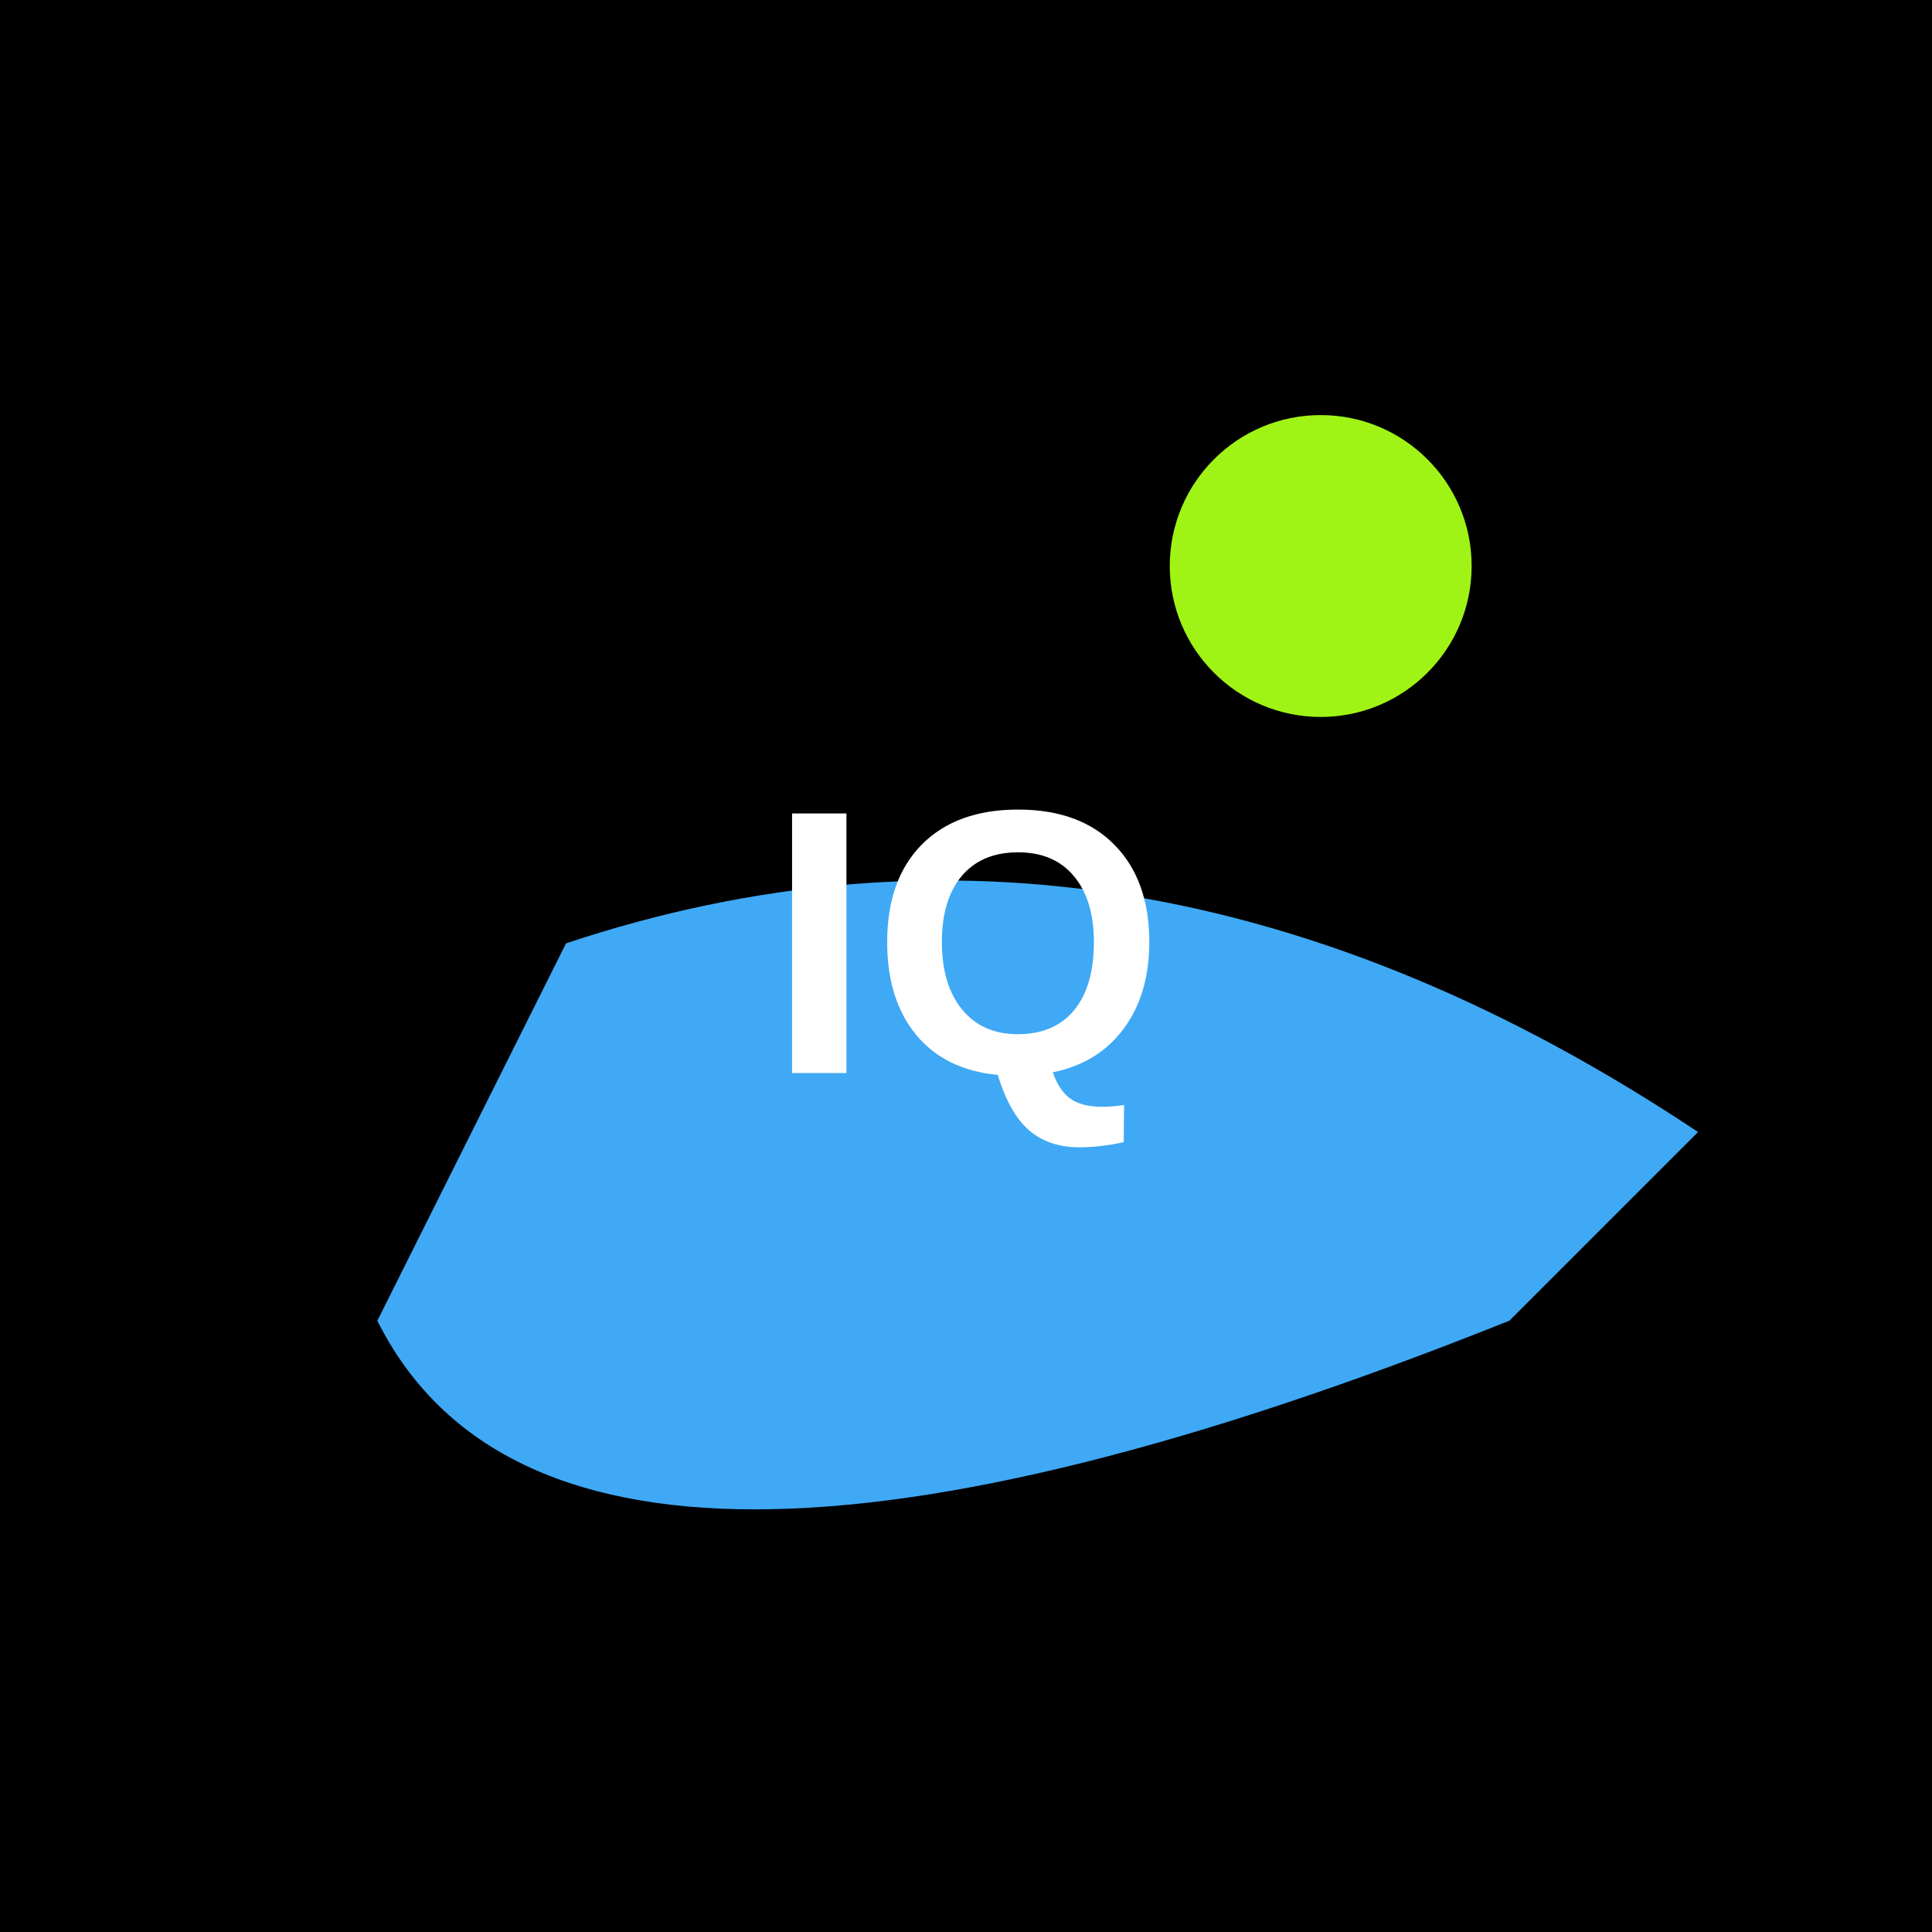
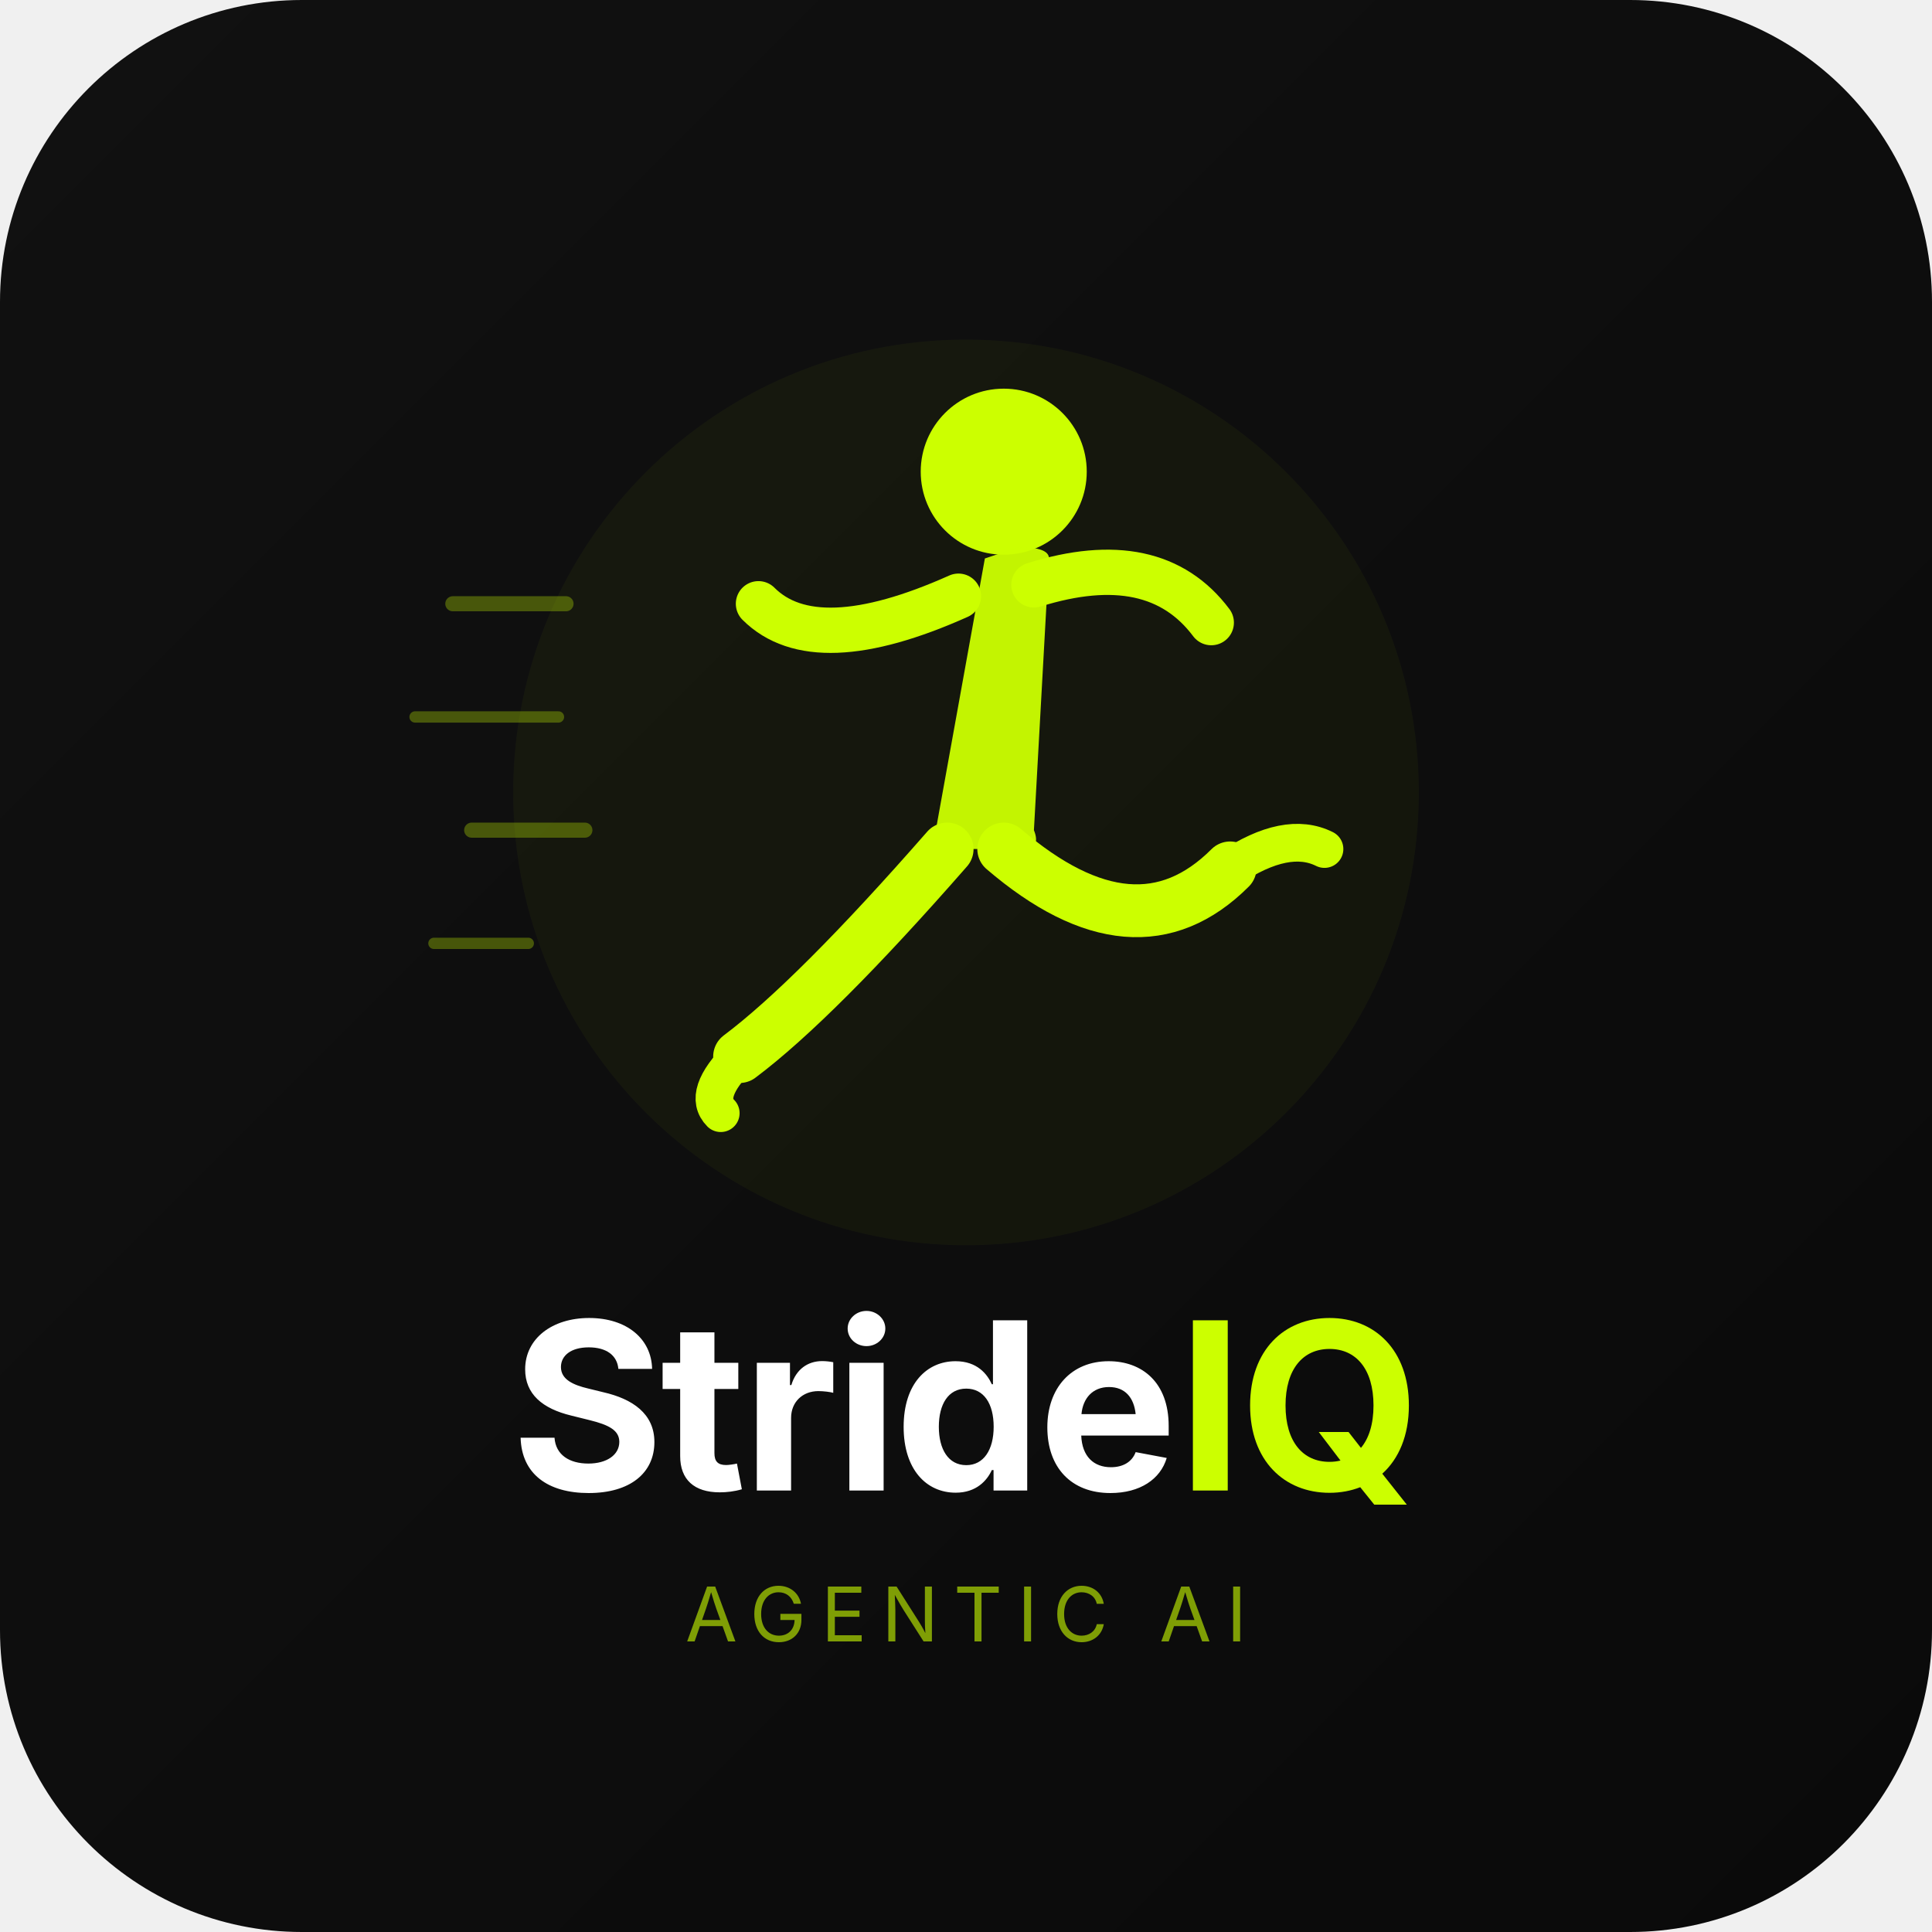
- <svg xmlns="http://www.w3.org/2000/svg" width="512" height="512" viewBox="0 0 512 512">
-   <rect width="512" height="512" fill="#000000" />
-   <path d="M100 350 Q 150 450 400 350 L 450 300 Q 300 200 150 250 Z" fill="#3FA9F5" />
-   <circle cx="350" cy="150" r="40" fill="#A0F415" />
-   <text x="50%" y="50%" dominant-baseline="middle" text-anchor="middle" font-family="Arial" font-size="100" fill="#ffffff" font-weight="bold">IQ</text>
+ <svg xmlns="http://www.w3.org/2000/svg" viewBox="0 0 512 512" width="512" height="512">
+   <defs>
+     <linearGradient id="glow" x1="0" y1="0" x2="1" y2="1">
+       <stop offset="0%" stop-color="#111111" />
+       <stop offset="100%" stop-color="#0a0a0a" />
+     </linearGradient>
+   </defs>
+   <rect width="512" height="512" rx="80" ry="80" fill="url(#glow)" />
+   <circle cx="256" cy="210" r="120" fill="#CCFF00" opacity="0.04" />
+   <g transform="translate(256, 200)" fill="#CCFF00">
+     <circle cx="10" cy="-75" r="22" />
+     <path d="M 5,-52 L -8,20 Q -10,25 -5,25 L 15,25 Q 20,25 18,20 L 22,-52 Q 22,-55 14,-55 Z" opacity="0.95" />
+     <path d="M 18,-45 Q 50,-55 65,-35" stroke="#CCFF00" stroke-width="12" stroke-linecap="round" fill="none" />
+     <path d="M -2,-42 Q -40,-25 -55,-40" stroke="#CCFF00" stroke-width="12" stroke-linecap="round" fill="none" />
+     <path d="M 10,25 Q 45,55 70,30" stroke="#CCFF00" stroke-width="14" stroke-linecap="round" fill="none" />
+     <path d="M 70,30 Q 85,20 95,25" stroke="#CCFF00" stroke-width="10" stroke-linecap="round" fill="none" />
+     <path d="M -5,25 Q -40,65 -60,80" stroke="#CCFF00" stroke-width="14" stroke-linecap="round" fill="none" />
+     <path d="M -60,80 Q -70,90 -65,95" stroke="#CCFF00" stroke-width="10" stroke-linecap="round" fill="none" />
+   </g>
+   <g stroke="#CCFF00" stroke-linecap="round" opacity="0.3">
+     <line x1="120" y1="160" x2="150" y2="160" stroke-width="4" />
+     <line x1="110" y1="190" x2="148" y2="190" stroke-width="3" />
+     <line x1="125" y1="220" x2="155" y2="220" stroke-width="4" />
+     <line x1="115" y1="250" x2="140" y2="250" stroke-width="3" />
+   </g>
+   <text x="256" y="395" text-anchor="middle" font-family="'Inter','SF Pro Display','Helvetica Neue',Arial,sans-serif" font-weight="700" font-size="62" fill="#FFFFFF" letter-spacing="-1">
+     Stride<tspan fill="#CCFF00">IQ</tspan>
+   </text>
+   <text x="256" y="435" text-anchor="middle" font-family="'Inter','SF Pro Display','Helvetica Neue',Arial,sans-serif" font-weight="400" font-size="20" fill="#CCFF00" opacity="0.6" letter-spacing="4">
+     AGENTIC AI
+   </text>
</svg>
